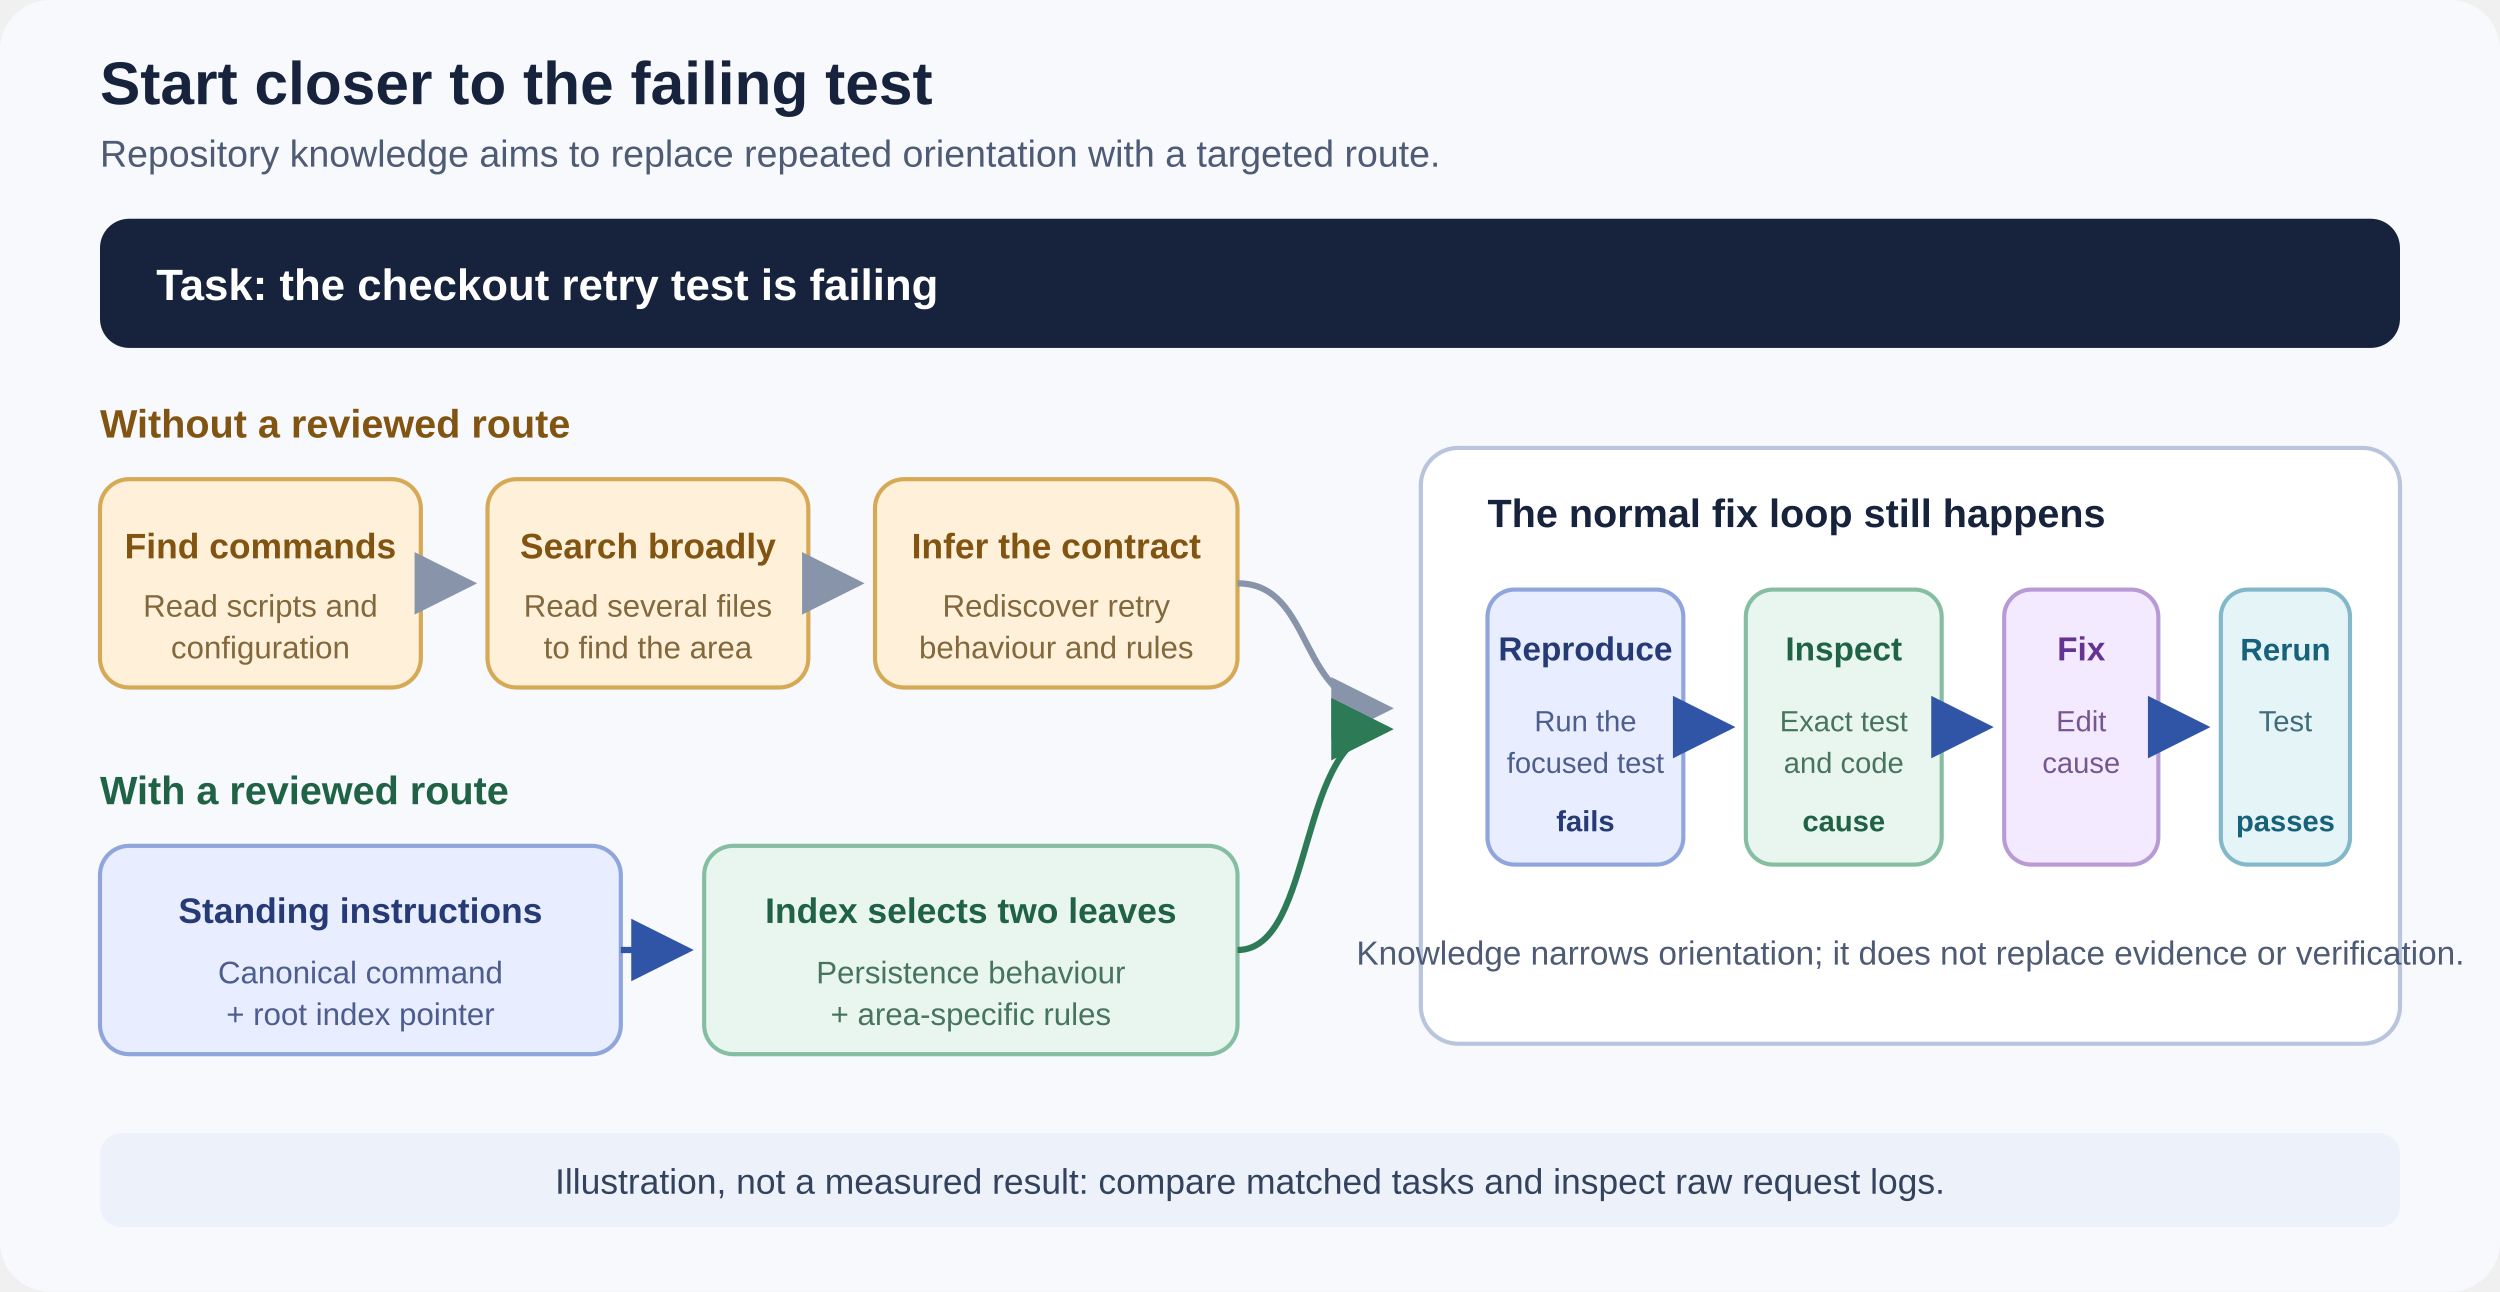
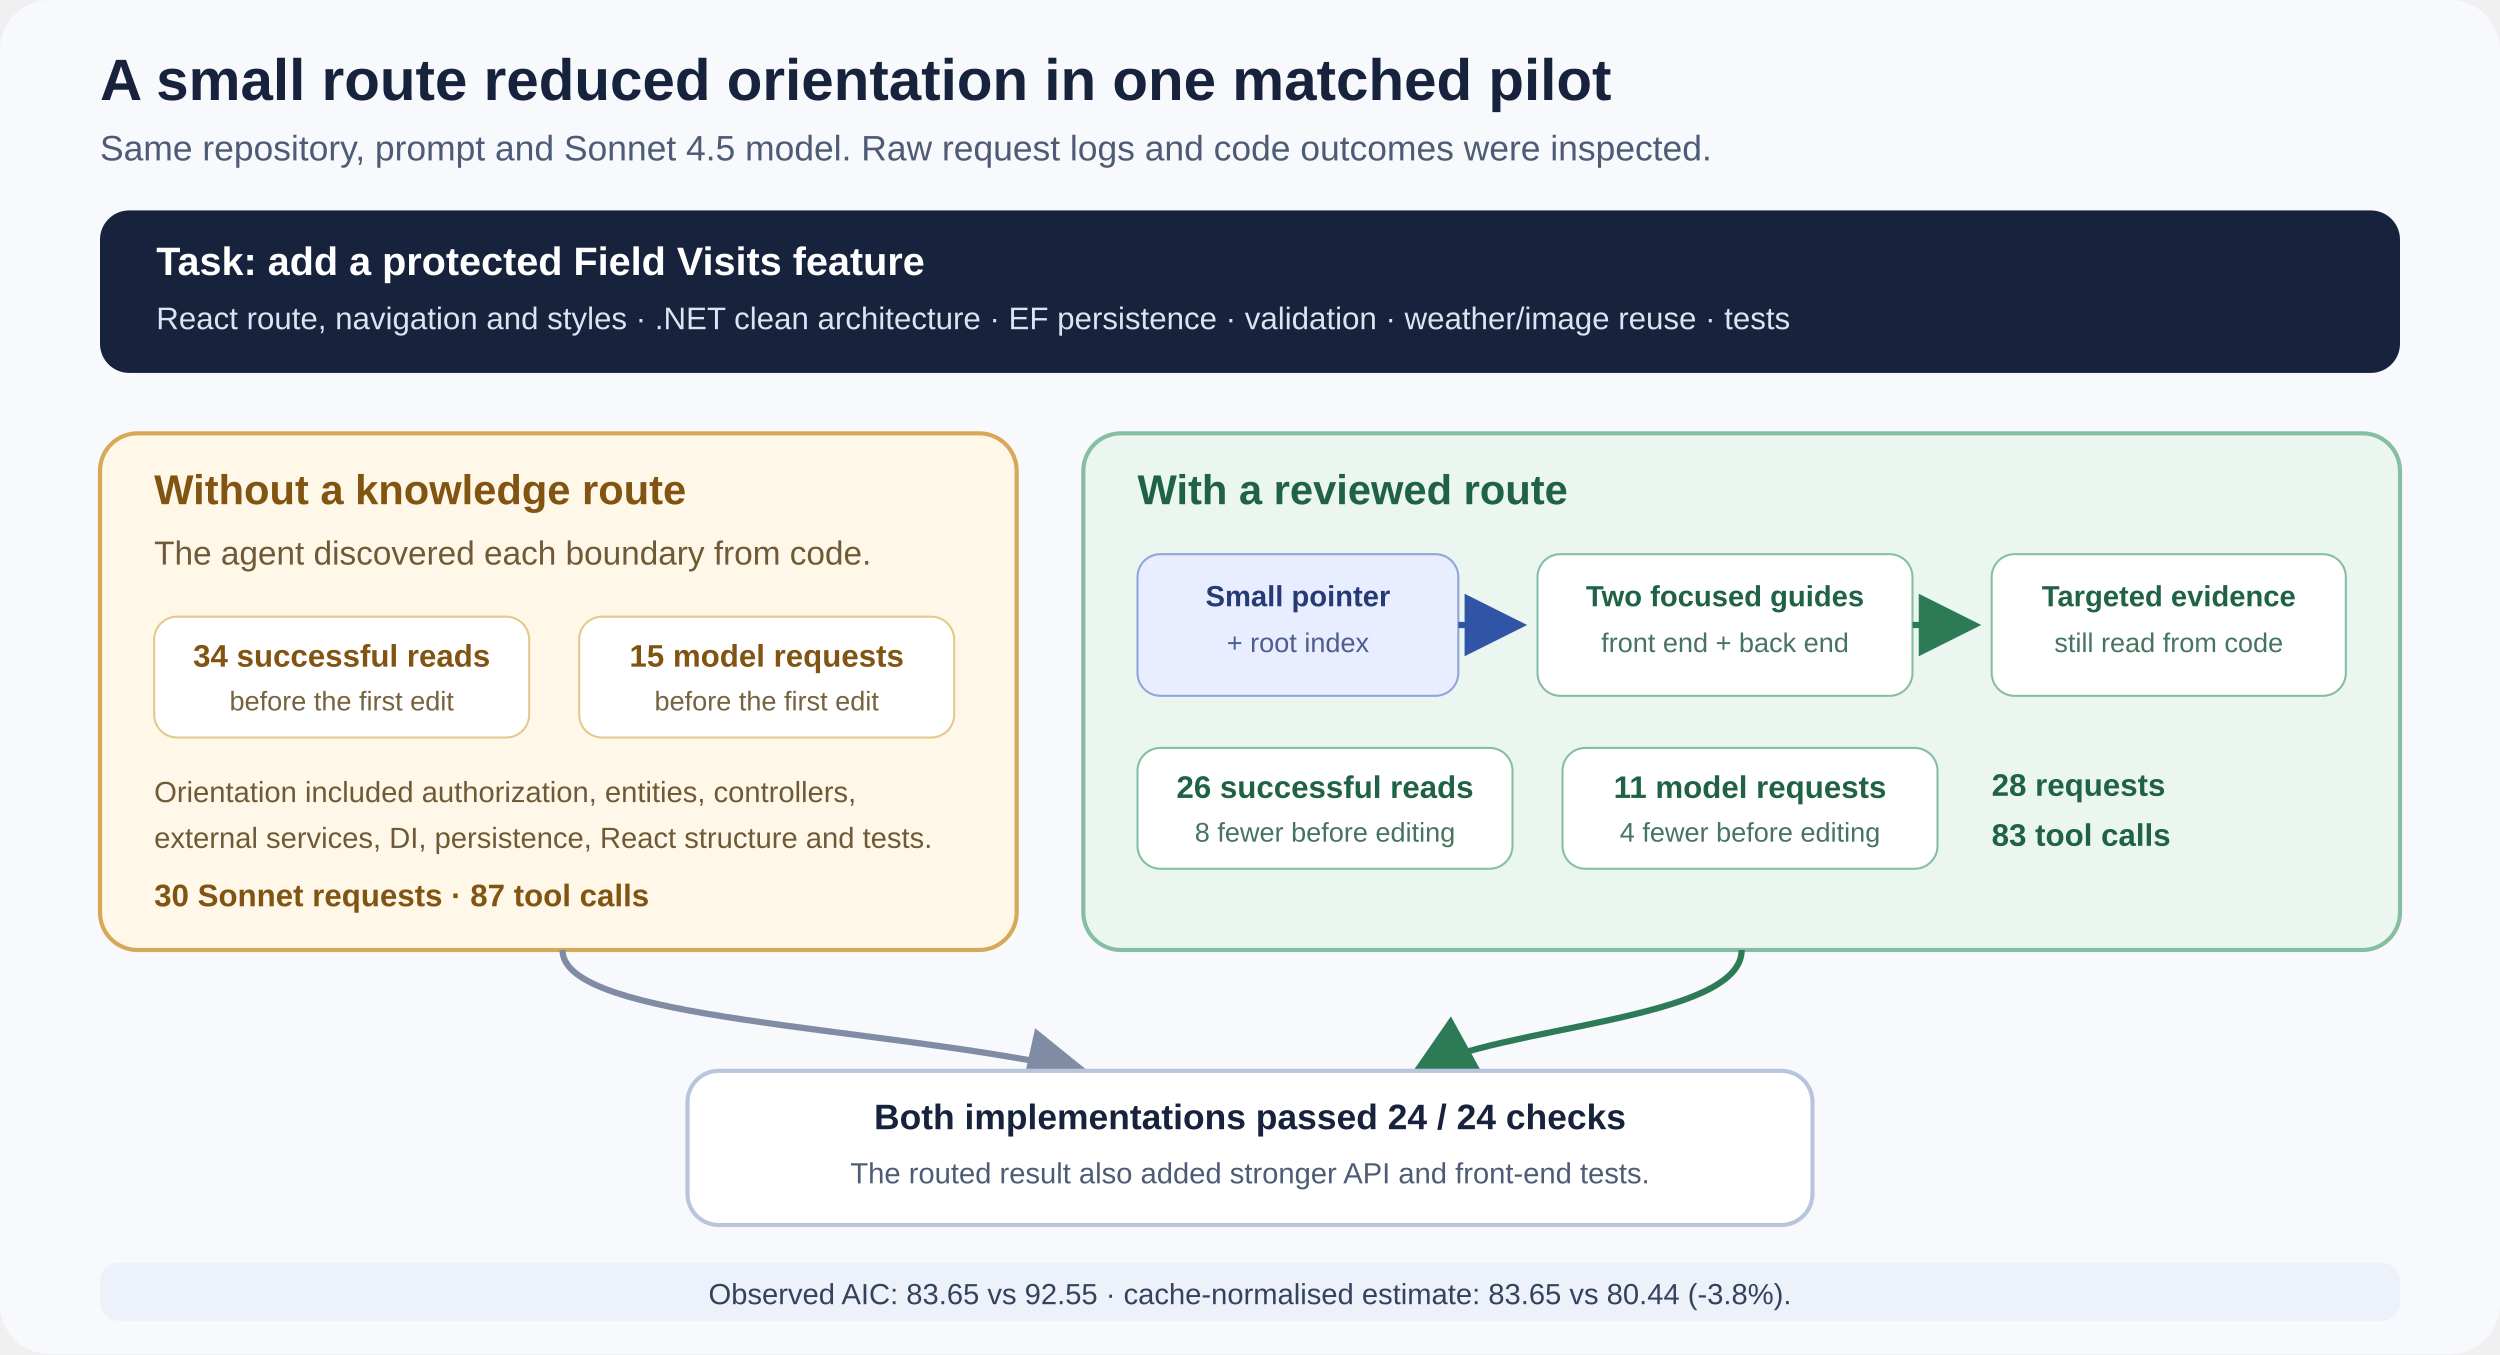
- <svg xmlns="http://www.w3.org/2000/svg" width="1200" height="620" viewBox="0 0 1200 620" role="img" aria-labelledby="title desc">
+ <svg xmlns="http://www.w3.org/2000/svg" width="1200" height="650" viewBox="0 0 1200 650" role="img" aria-labelledby="title desc">
  <defs>
    <marker id="blueArrow" markerWidth="10" markerHeight="10" refX="9" refY="5" orient="auto">
      <path d="M0,0 L10,5 L0,10 z" fill="#3155a6" />
    </marker>
-     <marker id="greyArrow" markerWidth="10" markerHeight="10" refX="9" refY="5" orient="auto">
-       <path d="M0,0 L10,5 L0,10 z" fill="#8794aa" />
-     </marker>
    <marker id="greenArrow" markerWidth="10" markerHeight="10" refX="9" refY="5" orient="auto">
      <path d="M0,0 L10,5 L0,10 z" fill="#2d7a57" />
    </marker>
+     <marker id="greyArrow" markerWidth="10" markerHeight="10" refX="9" refY="5" orient="auto">
+       <path d="M0,0 L10,5 L0,10 z" fill="#7f8ca3" />
+     </marker>
  </defs>
-   <rect width="1200" height="620" rx="24" fill="#f7f9fc" />
+   <rect width="1200" height="650" rx="24" fill="#f7f9fc" />
  <g font-family="Segoe UI, Arial, sans-serif">
-     <text x="48" y="50" font-size="29" font-weight="700" fill="#17233c">Start closer to the failing test</text>
-     <text x="48" y="80" font-size="18" fill="#4d5b75">Repository knowledge aims to replace repeated orientation with a targeted route.</text>
-     <rect x="48" y="105" width="1104" height="62" rx="14" fill="#17233c" />
-     <text x="75" y="144" font-size="21" font-weight="700" fill="#ffffff">Task: the checkout retry test is failing</text>
-     <text x="48" y="210" font-size="19" font-weight="700" fill="#815412">Without a reviewed route</text>
-     <g transform="translate(48,230)">
-       <rect width="154" height="100" rx="14" fill="#fff1d9" stroke="#d6a957" stroke-width="2" />
-       <text x="77" y="38" text-anchor="middle" font-size="17" font-weight="700" fill="#815412">Find commands</text>
-       <text x="77" y="66" text-anchor="middle" font-size="15" fill="#82683c">Read scripts and</text>
-       <text x="77" y="86" text-anchor="middle" font-size="15" fill="#82683c">configuration</text>
+     <text x="48" y="48" font-size="28" font-weight="700" fill="#17233c">A small route reduced orientation in one matched pilot</text>
+     <text x="48" y="77" font-size="17" fill="#4d5b75">Same repository, prompt and Sonnet 4.5 model. Raw request logs and code outcomes were inspected.</text>
+     <rect x="48" y="101" width="1104" height="78" rx="14" fill="#17233c" />
+     <text x="75" y="132" font-size="19" font-weight="700" fill="#ffffff">Task: add a protected Field Visits feature</text>
+     <text x="75" y="158" font-size="15" fill="#dbe4f2">React route, navigation and styles · .NET clean architecture · EF persistence · validation · weather/image reuse · tests</text>
+     <rect x="48" y="208" width="440" height="248" rx="18" fill="#fff7e8" stroke="#d6a957" stroke-width="2" />
+     <text x="74" y="242" font-size="20" font-weight="700" fill="#815412">Without a knowledge route</text>
+     <text x="74" y="271" font-size="16" fill="#6f5a36">The agent discovered each boundary from code.</text>
+     <g transform="translate(74,296)">
+       <rect width="180" height="58" rx="11" fill="#ffffff" stroke="#e2c98d" />
+       <text x="90" y="24" text-anchor="middle" font-size="15" font-weight="700" fill="#815412">34 successful reads</text>
+       <text x="90" y="45" text-anchor="middle" font-size="13" fill="#76623e">before the first edit</text>
    </g>
-     <line x1="202" y1="280" x2="226" y2="280" stroke="#8794aa" stroke-width="3" marker-end="url(#greyArrow)" />
-     <g transform="translate(234,230)">
-       <rect width="154" height="100" rx="14" fill="#fff1d9" stroke="#d6a957" stroke-width="2" />
-       <text x="77" y="38" text-anchor="middle" font-size="17" font-weight="700" fill="#815412">Search broadly</text>
-       <text x="77" y="66" text-anchor="middle" font-size="15" fill="#82683c">Read several files</text>
-       <text x="77" y="86" text-anchor="middle" font-size="15" fill="#82683c">to find the area</text>
+     <g transform="translate(278,296)">
+       <rect width="180" height="58" rx="11" fill="#ffffff" stroke="#e2c98d" />
+       <text x="90" y="24" text-anchor="middle" font-size="15" font-weight="700" fill="#815412">15 model requests</text>
+       <text x="90" y="45" text-anchor="middle" font-size="13" fill="#76623e">before the first edit</text>
    </g>
-     <line x1="388" y1="280" x2="412" y2="280" stroke="#8794aa" stroke-width="3" marker-end="url(#greyArrow)" />
-     <g transform="translate(420,230)">
-       <rect width="174" height="100" rx="14" fill="#fff1d9" stroke="#d6a957" stroke-width="2" />
-       <text x="87" y="38" text-anchor="middle" font-size="17" font-weight="700" fill="#815412">Infer the contract</text>
-       <text x="87" y="66" text-anchor="middle" font-size="15" fill="#82683c">Rediscover retry</text>
-       <text x="87" y="86" text-anchor="middle" font-size="15" fill="#82683c">behaviour and rules</text>
+     <text x="74" y="385" font-size="14" fill="#6f5a36">Orientation included authorization, entities, controllers,</text>
+     <text x="74" y="407" font-size="14" fill="#6f5a36">external services, DI, persistence, React structure and tests.</text>
+     <text x="74" y="435" font-size="15" font-weight="700" fill="#815412">30 Sonnet requests · 87 tool calls</text>
+     <rect x="520" y="208" width="632" height="248" rx="18" fill="#eaf6ef" stroke="#86bea2" stroke-width="2" />
+     <text x="546" y="242" font-size="20" font-weight="700" fill="#1f6245">With a reviewed route</text>
+     <g transform="translate(546,266)">
+       <rect width="154" height="68" rx="11" fill="#e8edff" stroke="#8fa5db" />
+       <text x="77" y="25" text-anchor="middle" font-size="14" font-weight="700" fill="#263b76">Small pointer</text>
+       <text x="77" y="47" text-anchor="middle" font-size="13" fill="#4c5d8e">+ root index</text>
    </g>
-     <text x="48" y="386" font-size="19" font-weight="700" fill="#1f6245">With a reviewed route</text>
-     <g transform="translate(48,406)">
-       <rect width="250" height="100" rx="14" fill="#e8edff" stroke="#8fa5db" stroke-width="2" />
-       <text x="125" y="37" text-anchor="middle" font-size="17" font-weight="700" fill="#263b76">Standing instructions</text>
-       <text x="125" y="66" text-anchor="middle" font-size="15" fill="#4c5d8e">Canonical command</text>
-       <text x="125" y="86" text-anchor="middle" font-size="15" fill="#4c5d8e">+ root index pointer</text>
+     <line x1="700" y1="300" x2="730" y2="300" stroke="#3155a6" stroke-width="3" marker-end="url(#blueArrow)" />
+     <g transform="translate(738,266)">
+       <rect width="180" height="68" rx="11" fill="#ffffff" stroke="#86bea2" />
+       <text x="90" y="25" text-anchor="middle" font-size="14" font-weight="700" fill="#1f6245">Two focused guides</text>
+       <text x="90" y="47" text-anchor="middle" font-size="13" fill="#47745f">front end + back end</text>
    </g>
-     <line x1="298" y1="456" x2="330" y2="456" stroke="#3155a6" stroke-width="3" marker-end="url(#blueArrow)" />
-     <g transform="translate(338,406)">
-       <rect width="256" height="100" rx="14" fill="#e9f6ef" stroke="#86bea2" stroke-width="2" />
-       <text x="128" y="37" text-anchor="middle" font-size="17" font-weight="700" fill="#1f6245">Index selects two leaves</text>
-       <text x="128" y="66" text-anchor="middle" font-size="15" fill="#47745f">Persistence behaviour</text>
-       <text x="128" y="86" text-anchor="middle" font-size="15" fill="#47745f">+ area-specific rules</text>
+     <line x1="918" y1="300" x2="948" y2="300" stroke="#2d7a57" stroke-width="3" marker-end="url(#greenArrow)" />
+     <g transform="translate(956,266)">
+       <rect width="170" height="68" rx="11" fill="#ffffff" stroke="#86bea2" />
+       <text x="85" y="25" text-anchor="middle" font-size="14" font-weight="700" fill="#1f6245">Targeted evidence</text>
+       <text x="85" y="47" text-anchor="middle" font-size="13" fill="#47745f">still read from code</text>
    </g>
-     <path d="M594 280 C632 280 622 340 666 340" fill="none" stroke="#8794aa" stroke-width="3" marker-end="url(#greyArrow)" />
-     <path d="M594 456 C632 456 622 350 666 350" fill="none" stroke="#2d7a57" stroke-width="3" marker-end="url(#greenArrow)" />
-     <rect x="682" y="215" width="470" height="286" rx="18" fill="#ffffff" stroke="#b9c5dc" stroke-width="2" />
-     <text x="714" y="253" font-size="19" font-weight="700" fill="#17233c">The normal fix loop still happens</text>
-     <g transform="translate(714,283)">
-       <rect width="94" height="132" rx="13" fill="#e8edff" stroke="#8fa5db" stroke-width="2" />
-       <text x="47" y="34" text-anchor="middle" font-size="16" font-weight="700" fill="#263b76">Reproduce</text>
-       <text x="47" y="68" text-anchor="middle" font-size="14" fill="#4c5d8e">Run the</text>
-       <text x="47" y="88" text-anchor="middle" font-size="14" fill="#4c5d8e">focused test</text>
-       <text x="47" y="116" text-anchor="middle" font-size="14" font-weight="700" fill="#263b76">fails</text>
+     <g transform="translate(546,359)">
+       <rect width="180" height="58" rx="11" fill="#ffffff" stroke="#86bea2" />
+       <text x="90" y="24" text-anchor="middle" font-size="15" font-weight="700" fill="#1f6245">26 successful reads</text>
+       <text x="90" y="45" text-anchor="middle" font-size="13" fill="#47745f">8 fewer before editing</text>
    </g>
-     <line x1="808" y1="349" x2="830" y2="349" stroke="#3155a6" stroke-width="3" marker-end="url(#blueArrow)" />
-     <g transform="translate(838,283)">
-       <rect width="94" height="132" rx="13" fill="#e9f6ef" stroke="#86bea2" stroke-width="2" />
-       <text x="47" y="34" text-anchor="middle" font-size="16" font-weight="700" fill="#1f6245">Inspect</text>
-       <text x="47" y="68" text-anchor="middle" font-size="14" fill="#47745f">Exact test</text>
-       <text x="47" y="88" text-anchor="middle" font-size="14" fill="#47745f">and code</text>
-       <text x="47" y="116" text-anchor="middle" font-size="14" font-weight="700" fill="#1f6245">cause</text>
+     <g transform="translate(750,359)">
+       <rect width="180" height="58" rx="11" fill="#ffffff" stroke="#86bea2" />
+       <text x="90" y="24" text-anchor="middle" font-size="15" font-weight="700" fill="#1f6245">11 model requests</text>
+       <text x="90" y="45" text-anchor="middle" font-size="13" fill="#47745f">4 fewer before editing</text>
    </g>
-     <line x1="932" y1="349" x2="954" y2="349" stroke="#3155a6" stroke-width="3" marker-end="url(#blueArrow)" />
-     <g transform="translate(962,283)">
-       <rect width="74" height="132" rx="13" fill="#f3eaff" stroke="#b89bd5" stroke-width="2" />
-       <text x="37" y="34" text-anchor="middle" font-size="16" font-weight="700" fill="#653493">Fix</text>
-       <text x="37" y="68" text-anchor="middle" font-size="14" fill="#76568f">Edit</text>
-       <text x="37" y="88" text-anchor="middle" font-size="14" fill="#76568f">cause</text>
-     </g>
-     <line x1="1036" y1="349" x2="1058" y2="349" stroke="#3155a6" stroke-width="3" marker-end="url(#blueArrow)" />
-     <g transform="translate(1066,283)">
-       <rect width="62" height="132" rx="13" fill="#e5f4f7" stroke="#82b8ca" stroke-width="2" />
-       <text x="31" y="34" text-anchor="middle" font-size="15" font-weight="700" fill="#17617a">Rerun</text>
-       <text x="31" y="68" text-anchor="middle" font-size="14" fill="#3f6b7a">Test</text>
-       <text x="31" y="116" text-anchor="middle" font-size="14" font-weight="700" fill="#17617a">passes</text>
-     </g>
-     <text x="917" y="463" text-anchor="middle" font-size="16" fill="#4d5b75">Knowledge narrows orientation; it does not replace evidence or verification.</text>
-     <rect x="48" y="544" width="1104" height="45" rx="10" fill="#edf2fa" />
-     <text x="600" y="573" text-anchor="middle" font-size="17" fill="#33425d">Illustration, not a measured result: compare matched tasks and inspect raw request logs.</text>
+     <text x="956" y="382" font-size="15" font-weight="700" fill="#1f6245">28 requests</text>
+     <text x="956" y="406" font-size="15" font-weight="700" fill="#1f6245">83 tool calls</text>
+     <path d="M270 456 C270 490 420 492 520 514" fill="none" stroke="#7f8ca3" stroke-width="3" marker-end="url(#greyArrow)" />
+     <path d="M836 456 C836 490 720 492 680 514" fill="none" stroke="#2d7a57" stroke-width="3" marker-end="url(#greenArrow)" />
+     <rect x="330" y="514" width="540" height="74" rx="15" fill="#ffffff" stroke="#b9c5dc" stroke-width="2" />
+     <text x="600" y="542" text-anchor="middle" font-size="17" font-weight="700" fill="#17233c">Both implementations passed 24 / 24 checks</text>
+     <text x="600" y="568" text-anchor="middle" font-size="14" fill="#4d5b75">The routed result also added stronger API and front-end tests.</text>
+     <rect x="48" y="606" width="1104" height="28" rx="9" fill="#edf2fa" />
+     <text x="600" y="626" text-anchor="middle" font-size="14" fill="#33425d">Observed AIC: 83.65 vs 92.55 · cache-normalised estimate: 83.65 vs 80.44 (-3.8%).</text>
  </g>
</svg>
